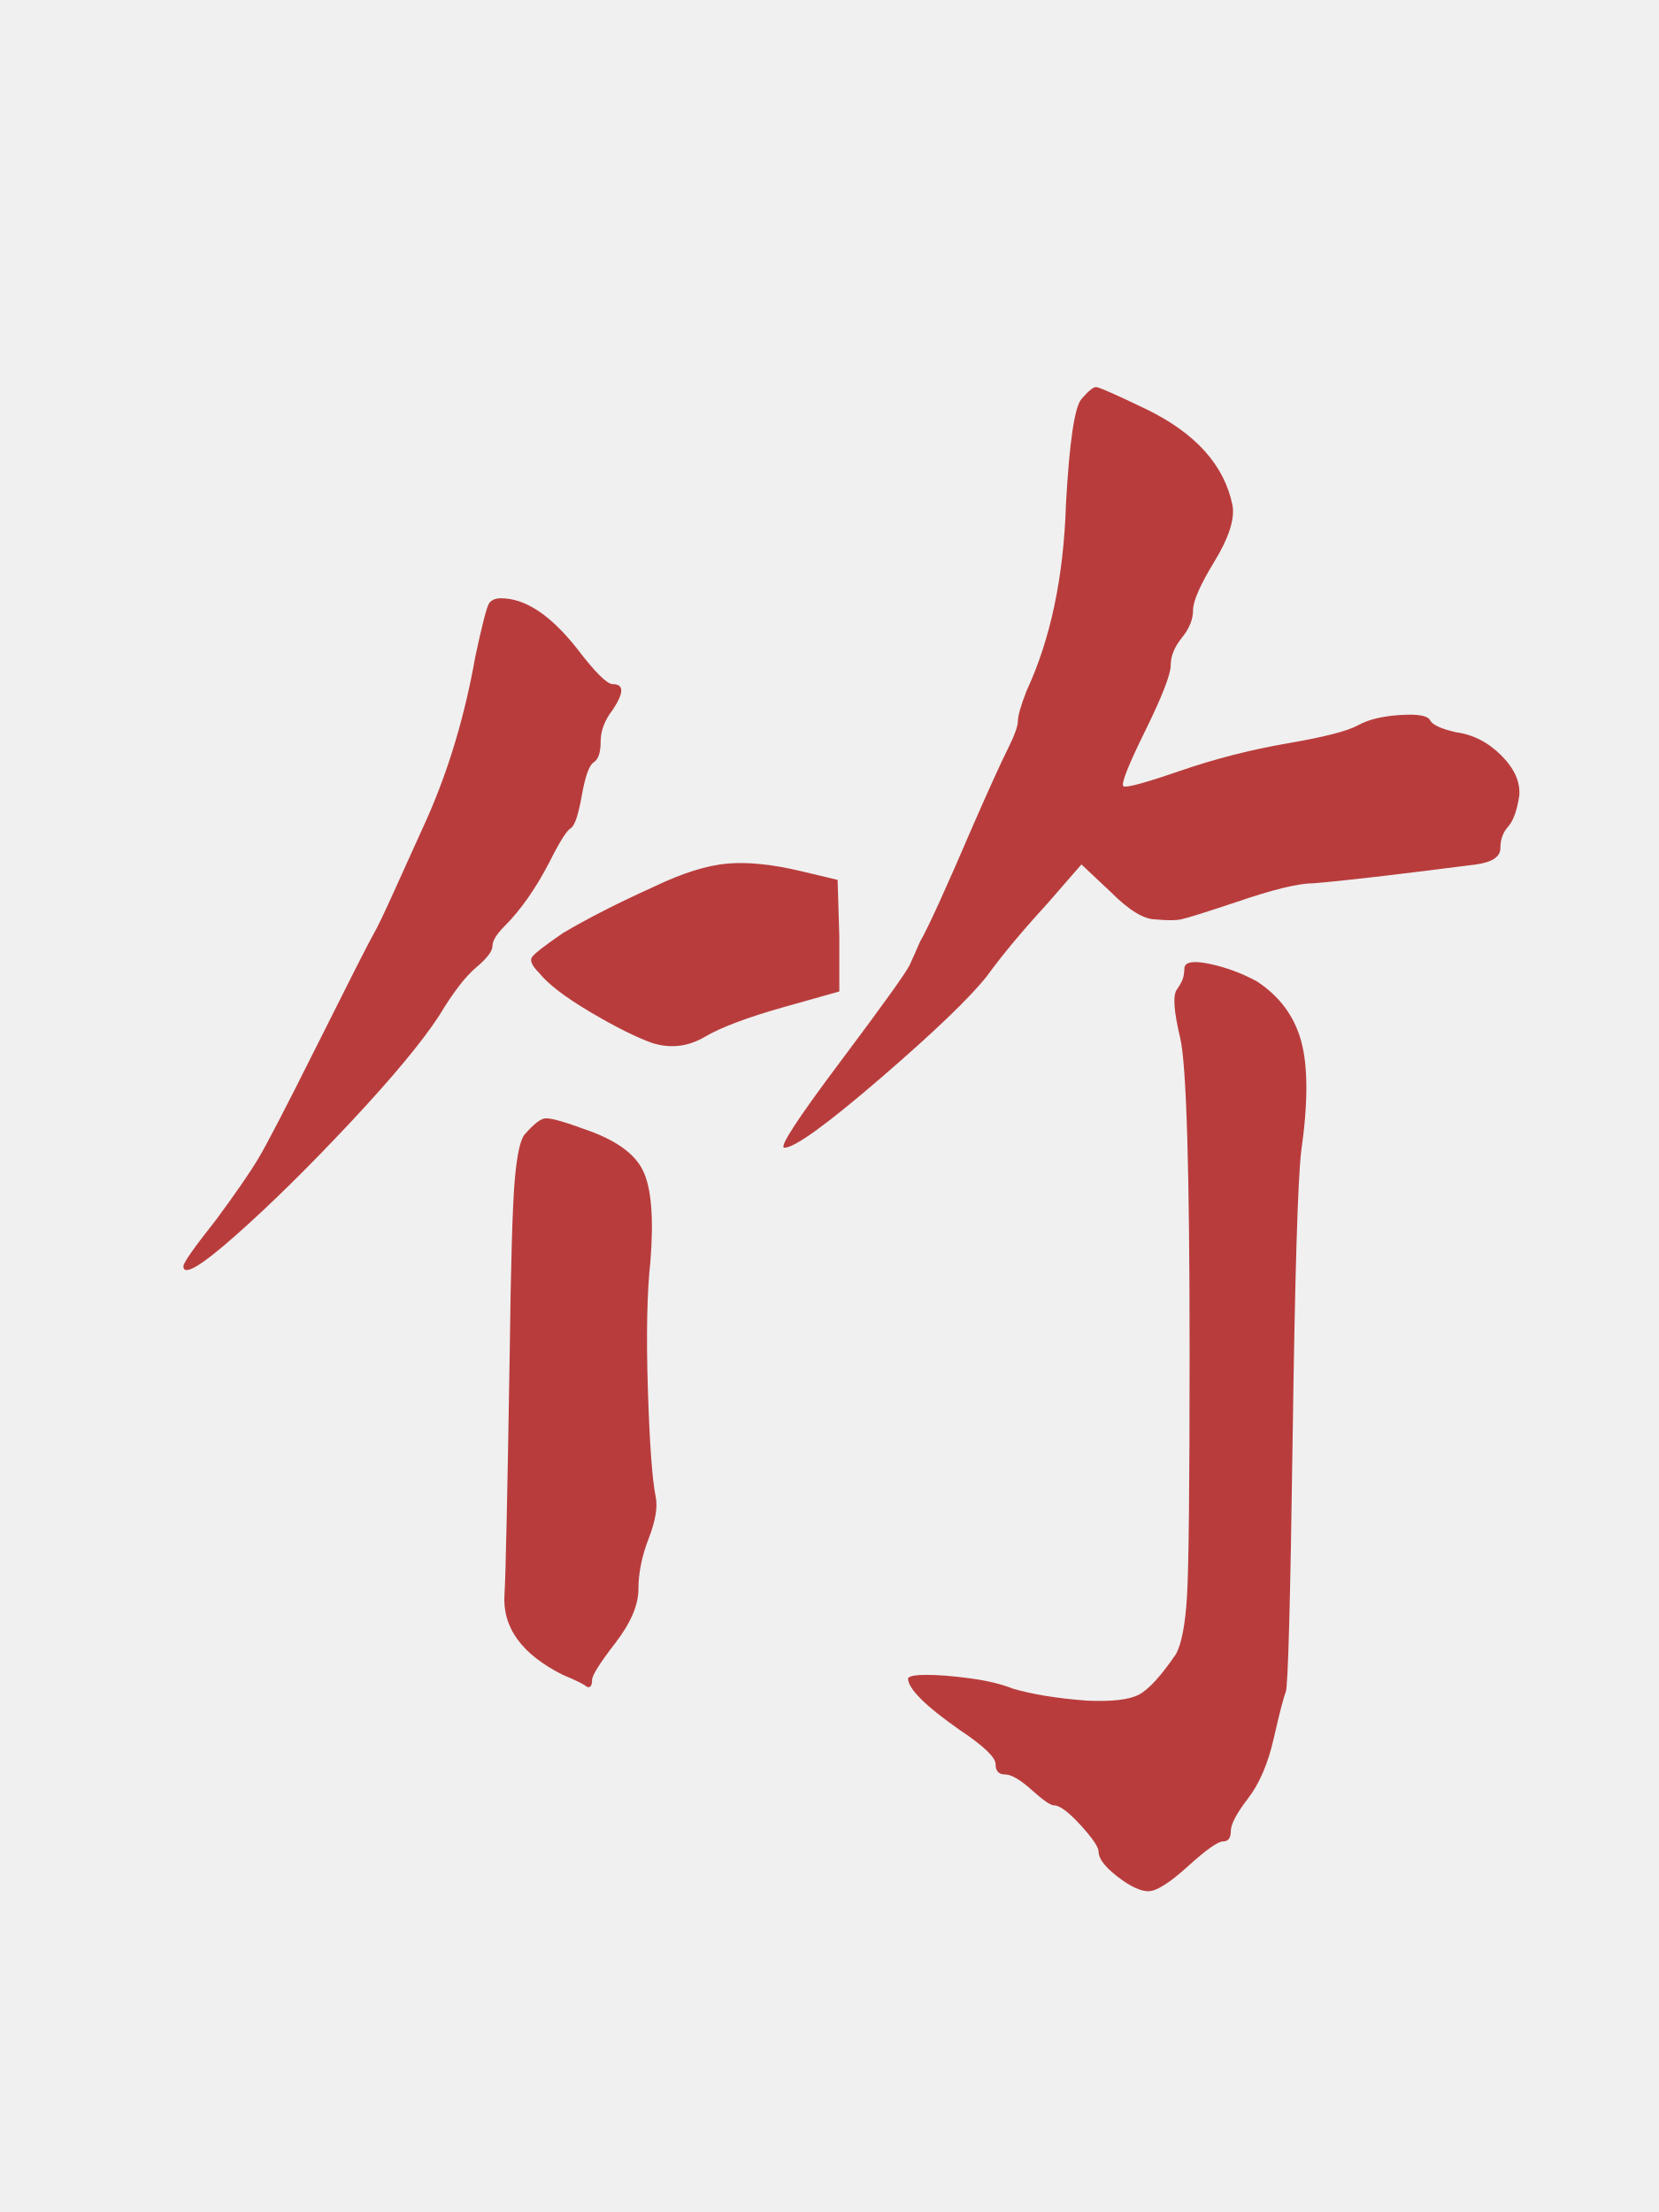
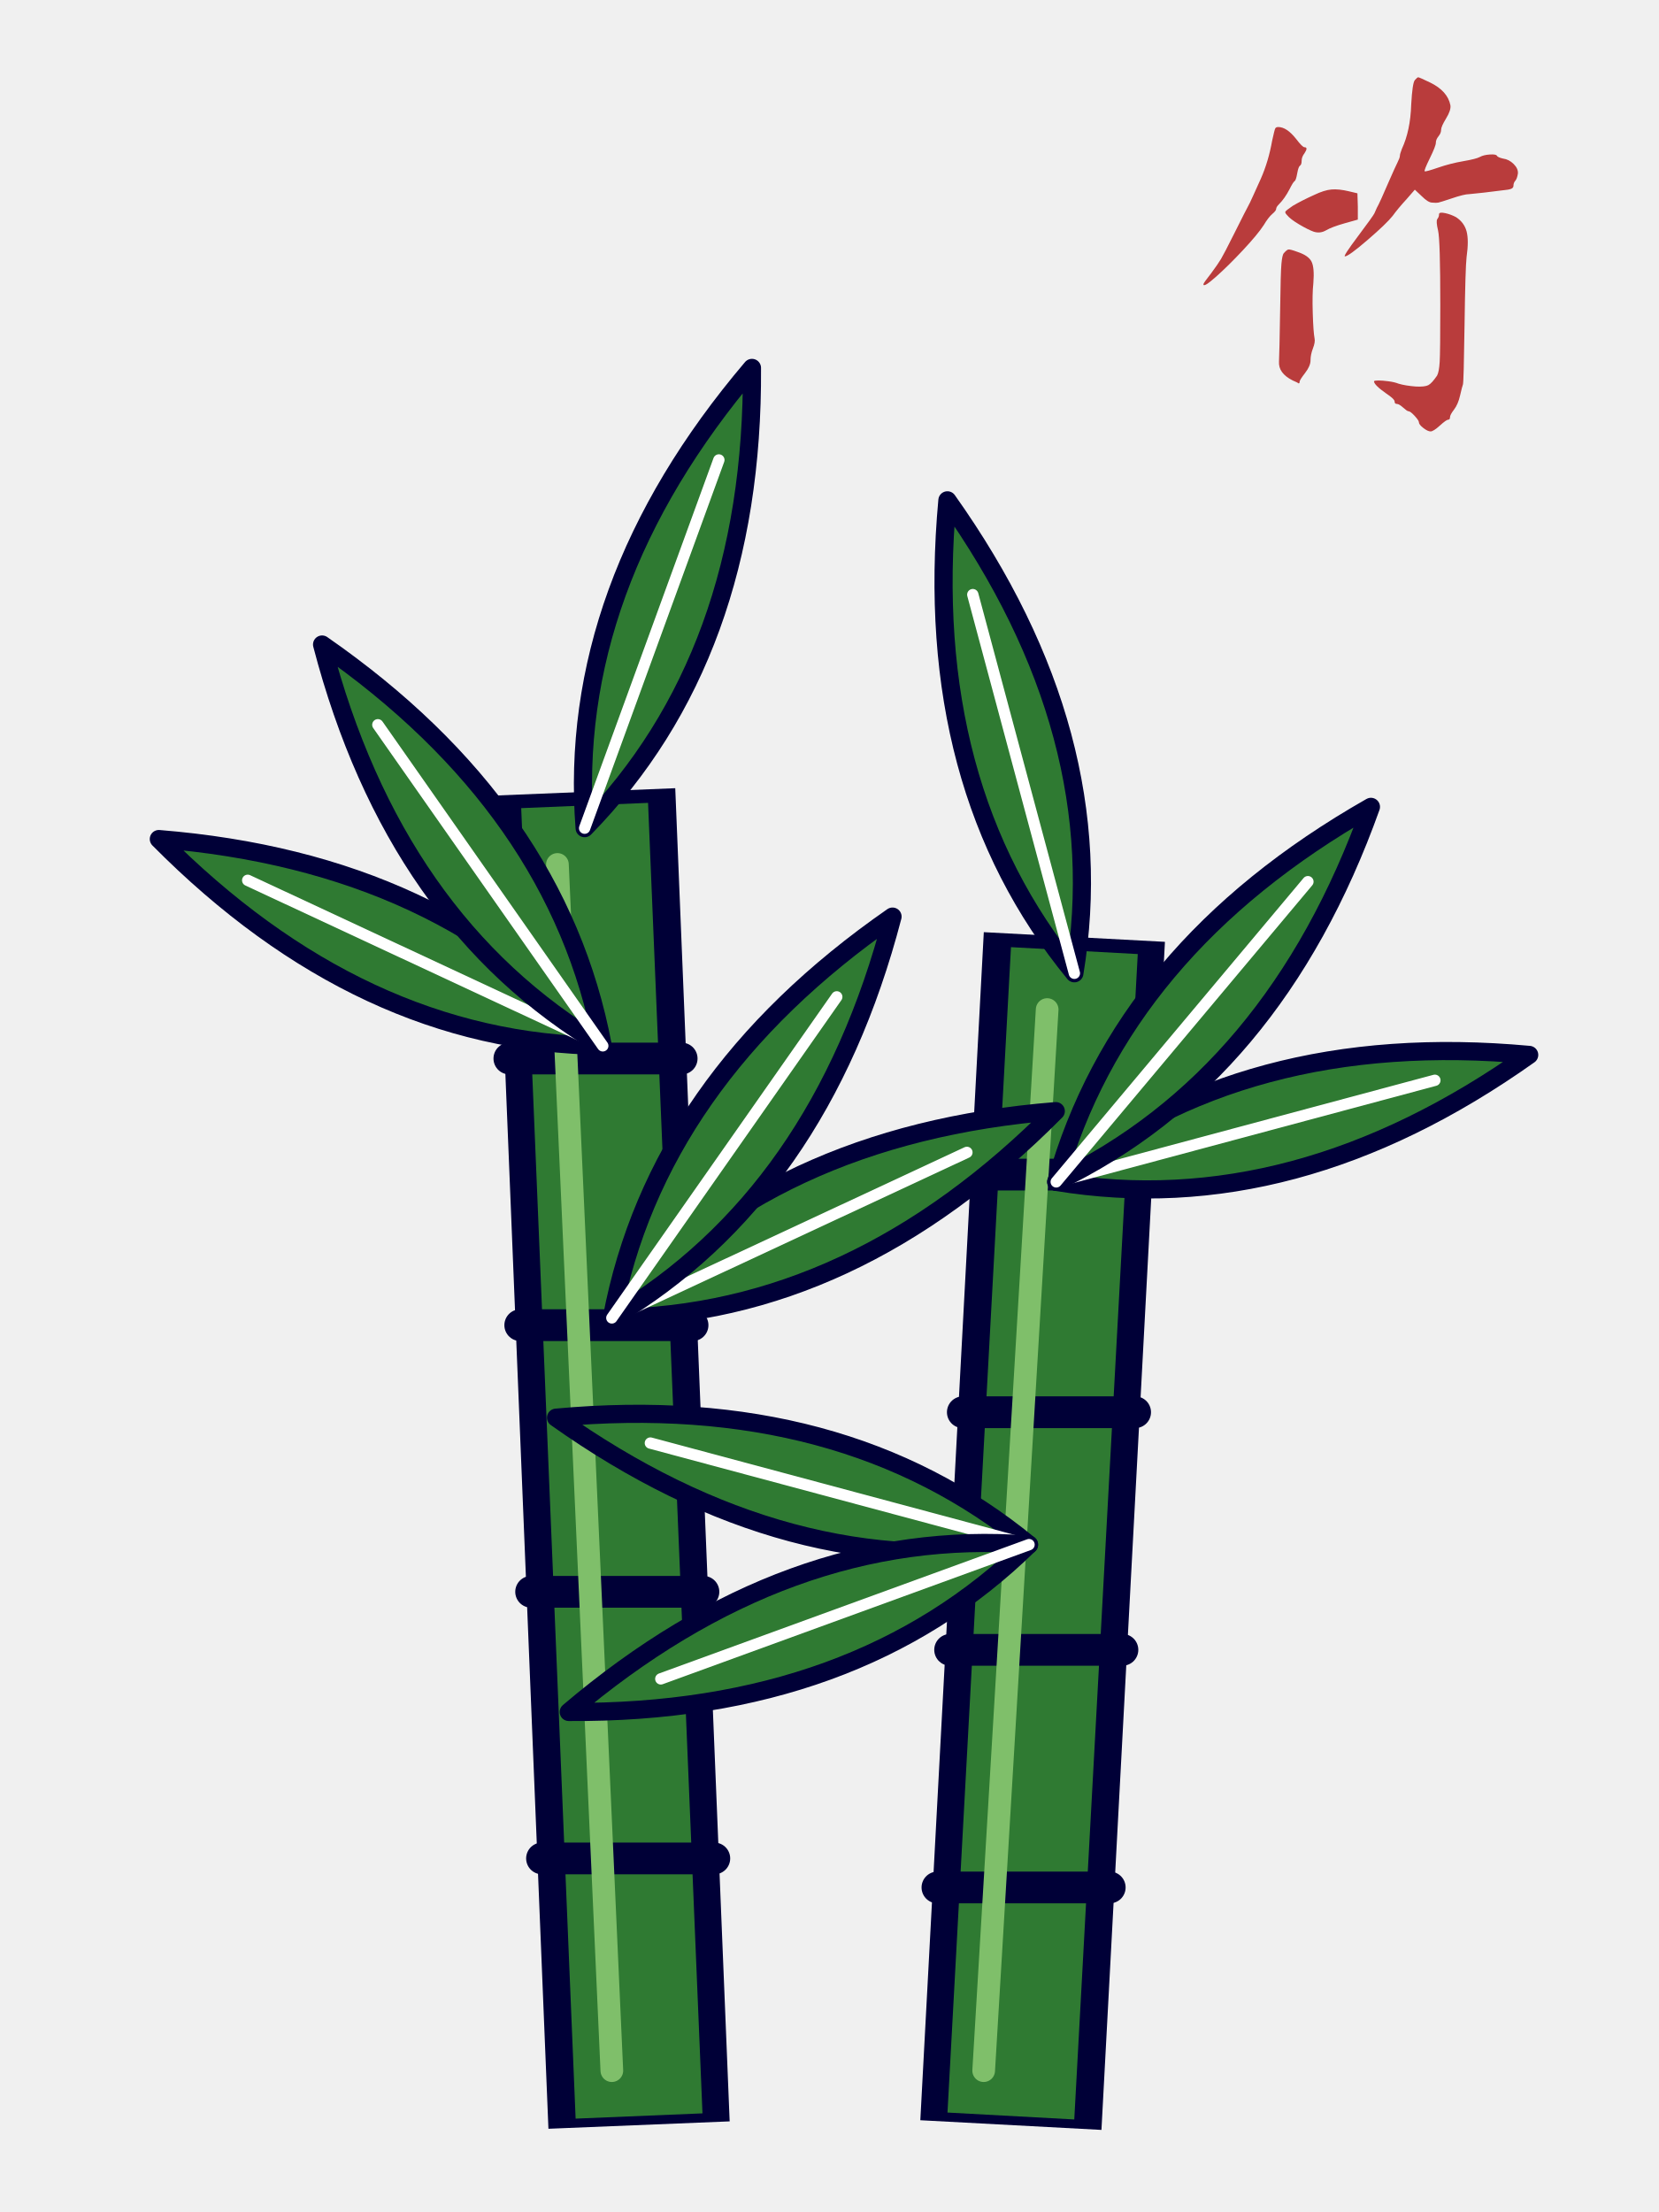
<svg xmlns="http://www.w3.org/2000/svg" width="300" height="400" viewBox="0 0 300 400">
-   <path d="M310 356Q317 364 321.0 365.0Q325 366 344 359Q371 350 378.5 335.0Q386 320 383 282Q380 255 381.5 207.5Q383 160 386 145Q388 136 382.0 120.5Q376 105 376.0 91.0Q376 77 362.5 59.5Q349 42 349 38Q349 33 346 34Q344 36 332 41Q296 59 298 88Q299 103 301 226Q302 307 304.0 329.5Q306 352 310 356ZM694 453Q695 458 709.0 455.0Q723 452 736 445Q756 432 762.0 410.0Q768 388 762 346Q759 321 757.0 178.5Q755 36 753.0 31.0Q751 26 746.0 4.0Q741 -18 731.0 -31.0Q721 -44 721.0 -50.0Q721 -56 716.5 -56.0Q712 -56 696.0 -70.5Q680 -85 673.0 -85.0Q666 -85 655.0 -76.5Q644 -68 644 -62Q644 -58 633.5 -46.5Q623 -35 618 -35Q615 -35 605.0 -26.0Q595 -17 589.5 -17.0Q584 -17 584.0 -11.0Q584 -5 563 9Q533 30 533 39Q534 41 544.0 41.0Q554 41 569.0 39.0Q584 37 594 33Q611 28 637 26Q659 25 667.5 29.5Q676 34 689 53Q694 62 695.5 87.0Q697 112 697 228Q697 389 691.5 412.0Q686 435 689.5 440.0Q693 445 693.5 448.0Q694 451 694 453ZM385 500Q410 512 428.0 513.5Q446 515 471 509L492 504L493 471V439L461 430Q429 421 414.5 412.5Q400 404 384 409Q370 414 348.0 427.0Q326 440 318 450Q312 456 314.0 459.0Q316 462 332 473Q354 486 385 500ZM281 634Q287 662 289.0 665.0Q291 668 296 668Q317 668 340 639Q356 618 361 618Q371 618 361 603Q354 594 354.0 584.5Q354 575 350.0 572.5Q346 570 343.0 553.0Q340 536 336.5 534.0Q333 532 324 514Q312 491 298 477Q291 470 291.0 465.5Q291 461 281.5 453.0Q272 445 260 425Q245 402 208.5 363.0Q172 324 141.5 297.0Q111 270 111 279Q111 282 130 306Q147 329 154.5 341.5Q162 354 188 406Q218 466 221.5 472.0Q225 478 234 498L253 540Q272 583 281 634ZM625 723Q628 777 634.0 784.0Q640 791 642.5 791.0Q645 791 672 778Q715 757 722 722Q724 710 711.5 689.5Q699 669 699.0 661.0Q699 653 692.5 645.0Q686 637 686.0 629.0Q686 621 671.0 590.5Q656 560 658.5 558.5Q661 557 691.5 567.5Q722 578 754.0 583.5Q786 589 795 594Q804 599 819.5 600.0Q835 601 837 597Q839 593 852 590Q867 588 878.5 576.5Q890 565 889 553Q887 540 882.5 535.0Q878 530 878.0 522.5Q878 515 864 513Q794 504 769 502Q756 502 724 491Q697 482 692.0 481.0Q687 480 677 481Q667 481 651 497L634 513L614 490Q592 466 579 448Q564 429 517.0 388.5Q470 348 461 348Q456 348 493.5 398.0Q531 448 534.0 454.5Q537 461 540 468Q547 480 571 536Q585 568 591.0 580.0Q597 592 597.0 596.5Q597 601 602 614Q623 659 625 723Z" fill="#b93c3c" transform="translate(-1.3 315.6) scale(0.3105 -0.3105)" />
+   <g transform="translate(150 258) scale(0.82) translate(-150 -244)">
+     <path d="M108 398 L96 104" fill="none" stroke="#000037" stroke-width="40" stroke-linecap="butt" stroke-linejoin="round" />
+     <path d="M108 396 L96 107" fill="none" stroke="#2f7a32" stroke-width="28" stroke-linecap="butt" stroke-linejoin="round" />
+     <path d="M86.6 339.2 L124.6 339.2" fill="none" stroke="#000037" stroke-width="7" stroke-linecap="round" stroke-linejoin="round" />
+     <path d="M84.2 280.4 L122.2 280.4" fill="none" stroke="#000037" stroke-width="7" stroke-linecap="round" stroke-linejoin="round" />
+     <path d="M81.8 221.6 L119.8 221.6" fill="none" stroke="#000037" stroke-width="7" stroke-linecap="round" stroke-linejoin="round" />
+     <path d="M79.4 162.8 L117.4 162.8" fill="none" stroke="#000037" stroke-width="7" stroke-linecap="round" stroke-linejoin="round" />
+     <path d="M102 386 L90 120" fill="none" stroke="#7fbf6a" stroke-width="5" stroke-linecap="round" stroke-linejoin="round" />
+     <path d="M190 398 L204 136" fill="none" stroke="#000037" stroke-width="40" stroke-linecap="butt" stroke-linejoin="round" />
+     <path d="M190 396 L204 139" fill="none" stroke="#2f7a32" stroke-width="28" stroke-linecap="butt" stroke-linejoin="round" />
+     <path d="M173.8 345.6 L211.8 345.6" fill="none" stroke="#000037" stroke-width="7" stroke-linecap="round" stroke-linejoin="round" />
+     <path d="M176.6 293.2 L214.6 293.2" fill="none" stroke="#000037" stroke-width="7" stroke-linecap="round" stroke-linejoin="round" />
+     <path d="M179.4 240.8 L217.4 240.8" fill="none" stroke="#000037" stroke-width="7" stroke-linecap="round" stroke-linejoin="round" />
+     <path d="M182.2 188.4 L220.2 188.4" fill="none" stroke="#000037" stroke-width="7" stroke-linecap="round" stroke-linejoin="round" />
+     <path d="M184 386 L198 152" fill="none" stroke="#7fbf6a" stroke-width="5" stroke-linecap="round" stroke-linejoin="round" />
+     <path d="M100.0,160.0 Q46.7,159.4 2.1,114.4 Q65.3,119.5 100.0,160.0Z" fill="#2f7a32" stroke="#000037" stroke-width="4" stroke-linecap="round" stroke-linejoin="round" />
+     <path d="M100.0,160.0 L21.7,123.5" fill="none" stroke="#ffffff" stroke-width="2.5" stroke-linecap="round" stroke-linejoin="round" />
+     <path d="M100.0,160.0 Q54.1,132.8 38.1,71.5 Q90.1,107.6 100.0,160.0Z" fill="#2f7a32" stroke="#000037" stroke-width="4" stroke-linecap="round" stroke-linejoin="round" />
+     <path d="M100.0,160.0 L50.4,89.2" fill="none" stroke="#ffffff" stroke-width="2.5" stroke-linecap="round" stroke-linejoin="round" />
+     <path d="M102.0,220.0 Q136.7,179.5 199.9,174.4 Q155.3,219.4 102.0,220.0Z" fill="#2f7a32" stroke="#000037" stroke-width="4" stroke-linecap="round" stroke-linejoin="round" />
+     <path d="M102.0,220.0 L180.3,183.5" fill="none" stroke="#ffffff" stroke-width="2.5" stroke-linecap="round" stroke-linejoin="round" />
+     <path d="M102.0,220.0 Q111.9,167.6 163.9,131.5 Q147.9,192.8 102.0,220.0Z" fill="#2f7a32" stroke="#000037" stroke-width="4" stroke-linecap="round" stroke-linejoin="round" />
+     <path d="M102.0,220.0 L151.6,149.2" fill="none" stroke="#ffffff" stroke-width="2.5" stroke-linecap="round" stroke-linejoin="round" />
+     <path d="M200.0,190.0 Q241.2,156.2 304.3,162.0 Q252.6,198.7 200.0,190.0Z" fill="#2f7a32" stroke="#000037" stroke-width="4" stroke-linecap="round" stroke-linejoin="round" />
+     <path d="M200.0,190.0 L283.5,167.6" fill="none" stroke="#ffffff" stroke-width="2.5" stroke-linecap="round" stroke-linejoin="round" />
+     <path d="M200.0,190.0 Q214.4,138.6 269.4,107.3 Q248.1,166.9 200.0,190.0Z" fill="#2f7a32" stroke="#000037" stroke-width="4" stroke-linecap="round" stroke-linejoin="round" />
+     <path d="M200.0,190.0 L255.5,123.8" fill="none" stroke="#ffffff" stroke-width="2.5" stroke-linecap="round" stroke-linejoin="round" />
+     <path d="M194.0,270.0 Q141.4,278.7 89.7,242.0 Q152.8,236.2 194.0,270.0Z" fill="#2f7a32" stroke="#000037" stroke-width="4" stroke-linecap="round" stroke-linejoin="round" />
+     <path d="M194.0,270.0 L110.5,247.6" fill="none" stroke="#ffffff" stroke-width="2.5" stroke-linecap="round" stroke-linejoin="round" />
+     <path d="M194.0,270.0 Q155.9,307.3 92.5,306.9 Q140.8,265.9 194.0,270.0Z" fill="#2f7a32" stroke="#000037" stroke-width="4" stroke-linecap="round" stroke-linejoin="round" />
+     <path d="M194.0,270.0 L112.8,299.6" fill="none" stroke="#ffffff" stroke-width="2.5" stroke-linecap="round" stroke-linejoin="round" />
+     <path d="M96.0,112.0 Q91.9,58.8 132.9,10.5 Q133.3,73.9 96.0,112.0Z" fill="#2f7a32" stroke="#000037" stroke-width="4" stroke-linecap="round" stroke-linejoin="round" />
+     <path d="M96.0,112.0 L125.6,30.8" fill="none" stroke="#ffffff" stroke-width="2.5" stroke-linecap="round" stroke-linejoin="round" />
+     <path d="M204.0,144.0 Q170.2,102.8 176.0,39.7 Q212.7,91.4 204.0,144.0Z" fill="#2f7a32" stroke="#000037" stroke-width="4" stroke-linecap="round" stroke-linejoin="round" />
+     <path d="M204.0,144.0 L181.6,60.5" fill="none" stroke="#ffffff" stroke-width="2.5" stroke-linecap="round" stroke-linejoin="round" />
+   </g>
+   <path d="M310 356Q317 364 321.0 365.0Q325 366 344 359Q371 350 378.5 335.0Q386 320 383 282Q380 255 381.5 207.5Q383 160 386 145Q388 136 382.0 120.5Q376 105 376.0 91.0Q376 77 362.5 59.5Q349 42 349 38Q349 33 346 34Q344 36 332 41Q296 59 298 88Q299 103 301 226Q302 307 304.0 329.5Q306 352 310 356ZM694 453Q695 458 709.0 455.0Q723 452 736 445Q756 432 762.0 410.0Q768 388 762 346Q759 321 757.0 178.5Q755 36 753.0 31.0Q751 26 746.0 4.0Q741 -18 731.0 -31.0Q721 -44 721.0 -50.0Q721 -56 716.5 -56.0Q712 -56 696.0 -70.5Q680 -85 673.0 -85.0Q666 -85 655.0 -76.5Q644 -68 644 -62Q644 -58 633.5 -46.5Q623 -35 618 -35Q615 -35 605.0 -26.0Q595 -17 589.5 -17.0Q584 -17 584.0 -11.0Q584 -5 563 9Q533 30 533 39Q534 41 544.0 41.0Q554 41 569.0 39.0Q584 37 594 33Q611 28 637 26Q659 25 667.5 29.5Q676 34 689 53Q694 62 695.5 87.0Q697 112 697 228Q697 389 691.5 412.0Q686 435 689.5 440.0Q693 445 693.5 448.0Q694 451 694 453ZM385 500Q410 512 428.0 513.5Q446 515 471 509L492 504L493 471V439L461 430Q429 421 414.5 412.5Q400 404 384 409Q370 414 348.0 427.0Q326 440 318 450Q312 456 314.0 459.0Q316 462 332 473Q354 486 385 500ZM281 634Q287 662 289.0 665.0Q291 668 296 668Q317 668 340 639Q356 618 361 618Q371 618 361 603Q354 594 354.0 584.5Q354 575 350.0 572.5Q346 570 343.0 553.0Q340 536 336.5 534.0Q333 532 324 514Q312 491 298 477Q291 470 291.0 465.5Q291 461 281.5 453.0Q272 445 260 425Q245 402 208.5 363.0Q172 324 141.5 297.0Q111 270 111 279Q111 282 130 306Q147 329 154.5 341.5Q162 354 188 406Q218 466 221.5 472.0Q225 478 234 498L253 540Q272 583 281 634ZM625 723Q628 777 634.0 784.0Q640 791 642.5 791.0Q645 791 672 778Q715 757 722 722Q724 710 711.5 689.5Q699 669 699.0 661.0Q699 653 692.5 645.0Q686 637 686.0 629.0Q686 621 671.0 590.5Q656 560 658.5 558.5Q661 557 691.5 567.5Q722 578 754.0 583.5Q786 589 795 594Q804 599 819.5 600.0Q835 601 837 597Q839 593 852 590Q867 588 878.5 576.5Q890 565 889 553Q887 540 882.5 535.0Q878 530 878.0 522.5Q878 515 864 513Q794 504 769 502Q756 502 724 491Q697 482 692.0 481.0Q687 480 677 481Q667 481 651 497L634 513L614 490Q592 466 579 448Q564 429 517.0 388.5Q470 348 461 348Q456 348 493.5 398.0Q531 448 534.0 454.5Q537 461 540 468Q547 480 571 536Q585 568 591.0 580.0Q597 592 597.0 596.5Q597 601 602 614Q623 659 625 723Z" fill="#b93c3c" transform="translate(209.5 71.8) scale(0.0731 -0.0731)" />
</svg>
